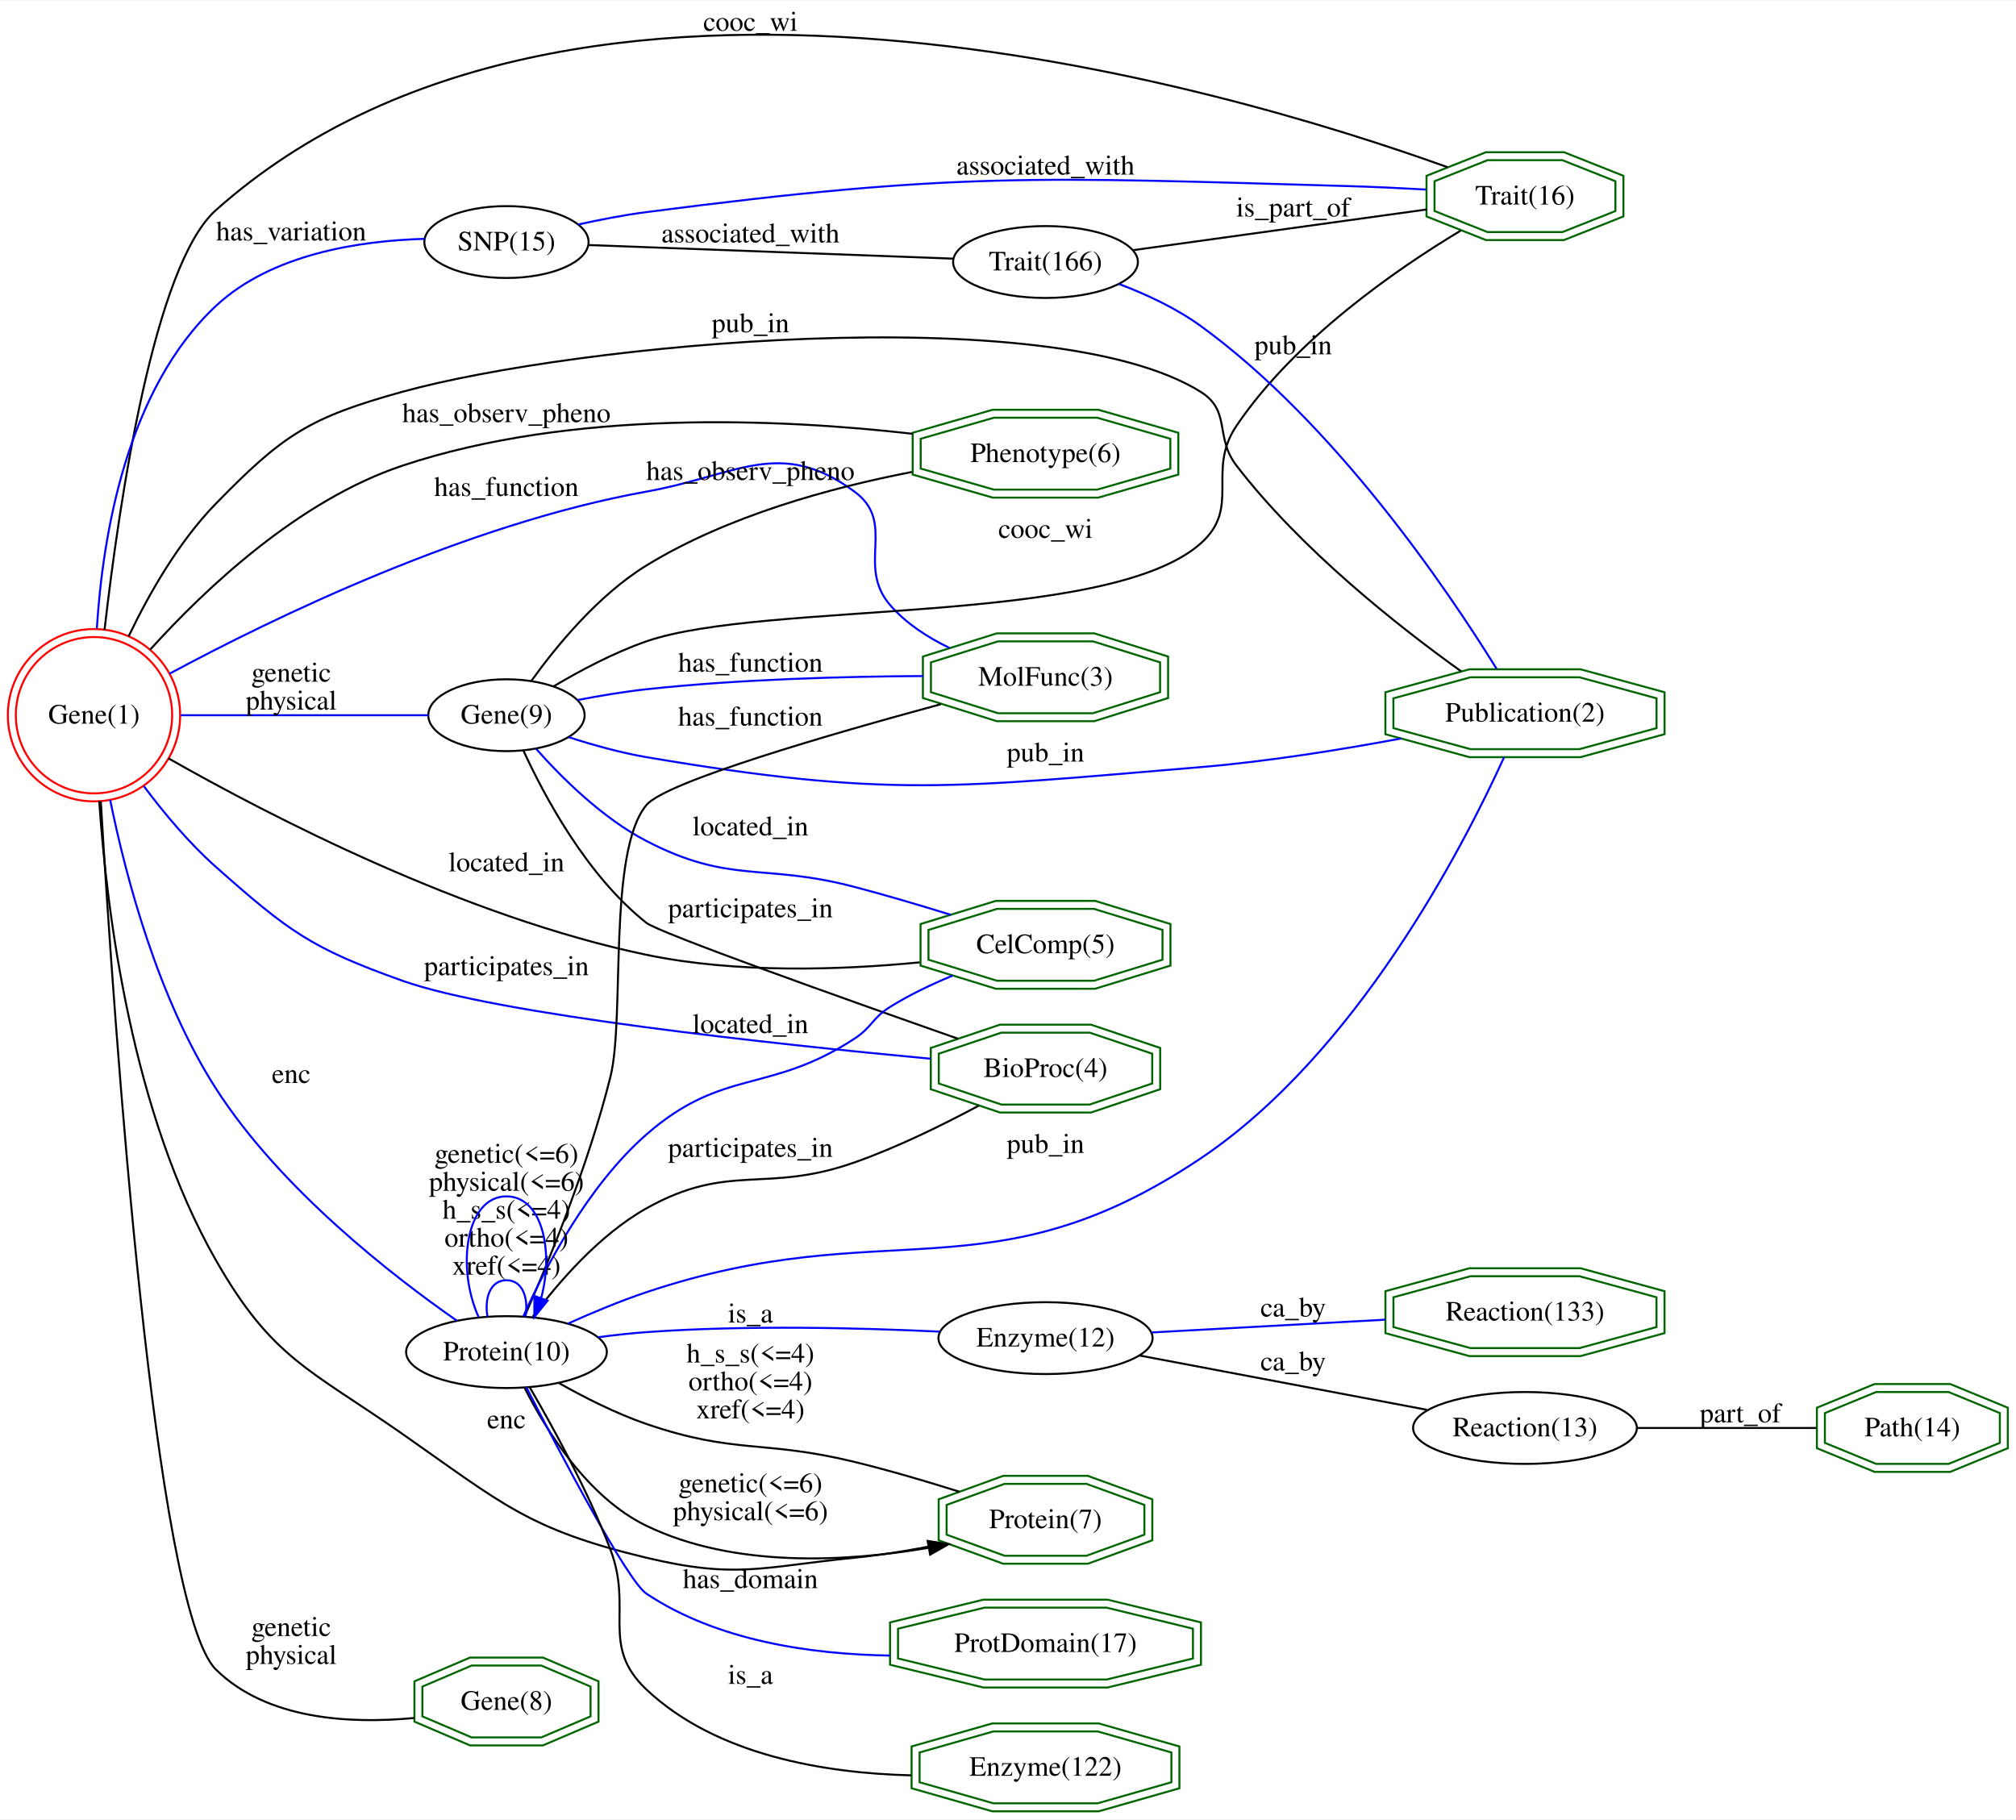
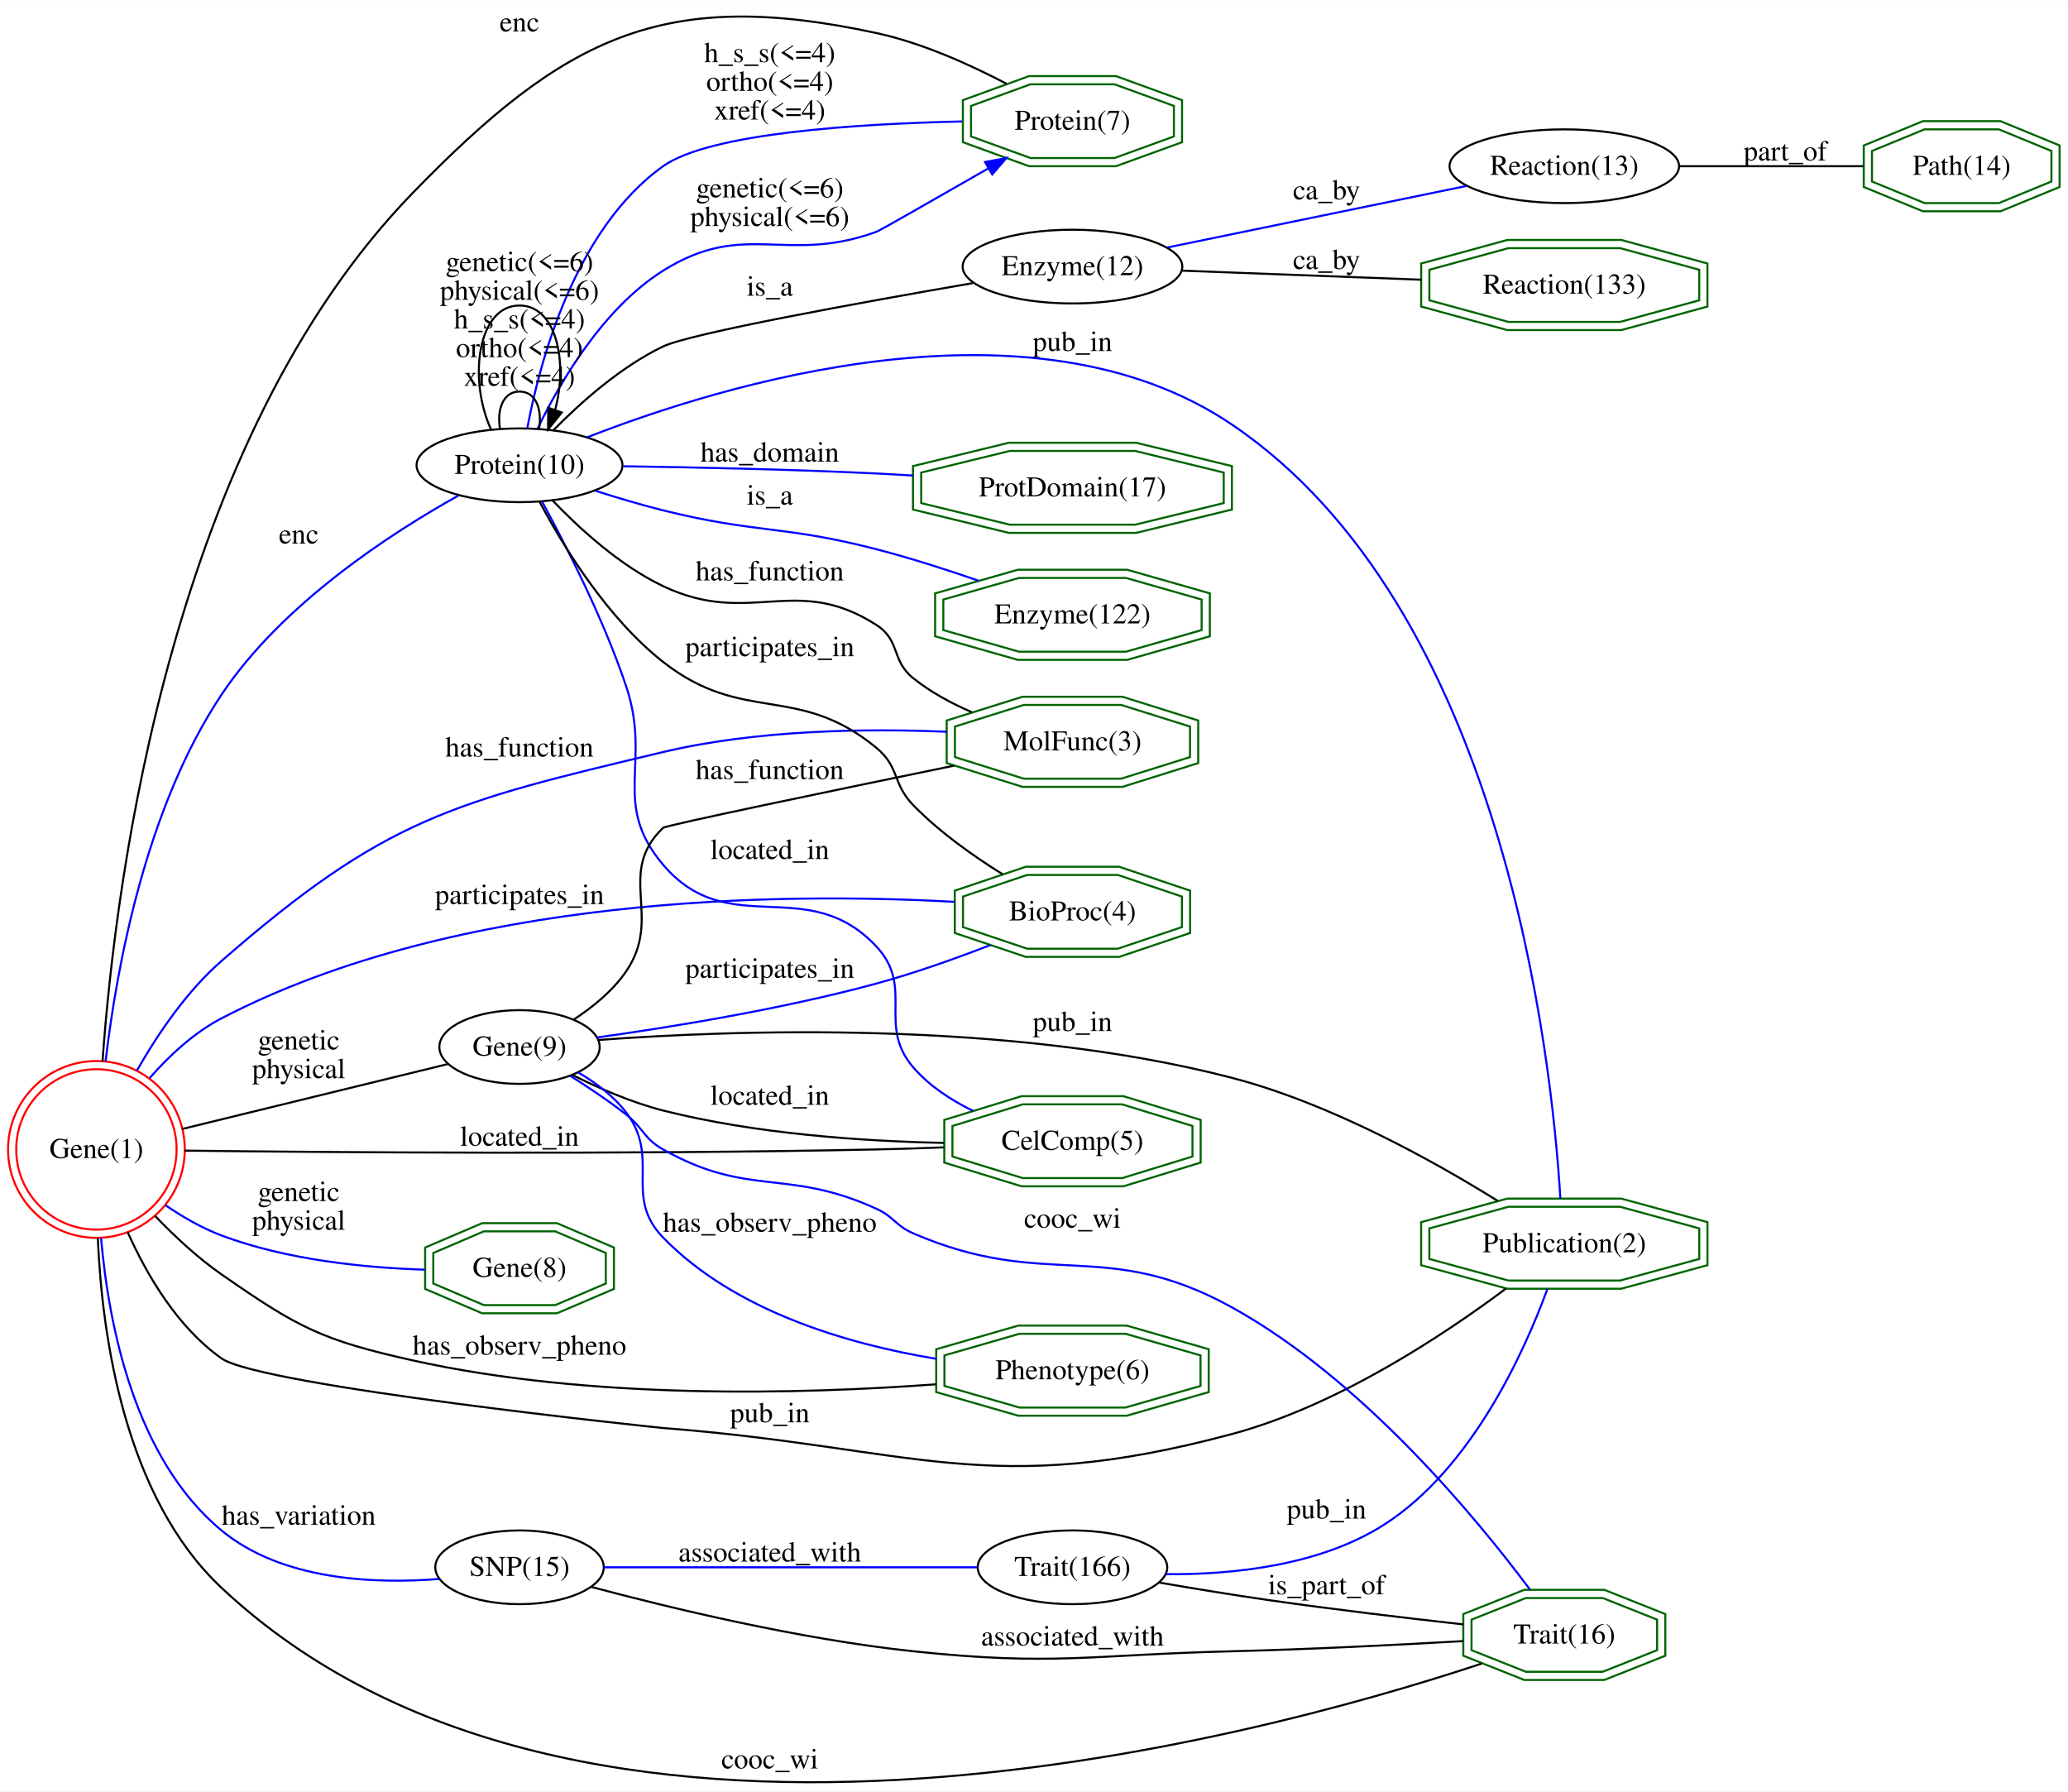
- <svg xmlns="http://www.w3.org/2000/svg" width="1346px" height="1215px" viewBox="0.00 0.00 1009.75 911.00">
-   <g id="graph0" class="graph" transform=" rotate(0) translate(4 907)">
-     <polygon fill="white" stroke="transparent" points="-4,4 -4,-907 1005.75,-907 1005.75,4 -4,4" />
+ <svg xmlns="http://www.w3.org/2000/svg" width="1346px" height="1166px" viewBox="0.00 0.00 1009.75 874.42">
+   <g id="graph0" class="graph" transform=" rotate(0) translate(4 870.42)">
+     <polygon fill="white" stroke="transparent" points="-4,4 -4,-870.42 1005.75,-870.42 1005.75,4 -4,4" />
    <g id="node1" class="node">
-       <polygon fill="none" stroke="darkgreen" points="577.05,-560.54 577.05,-575.46 543.43,-586 495.88,-586 462.27,-575.46 462.27,-560.54 495.88,-550 543.43,-550 577.05,-560.54" />
-       <polygon fill="none" stroke="darkgreen" points="581.06,-557.61 581.06,-578.39 544.05,-590 495.27,-590 458.25,-578.39 458.25,-557.61 495.27,-546 544.05,-546 581.06,-557.61" />
-       <text text-anchor="middle" x="519.66" y="-563.8" font-family="Times,serif" font-size="14.00">MolFunc(3)</text>
+       <polygon fill="none" stroke="darkgreen" points="825.7,-255.96 825.7,-270.87 787.1,-281.42 732.51,-281.42 693.91,-270.87 693.91,-255.96 732.51,-245.42 787.1,-245.42 825.7,-255.96" />
+       <polygon fill="none" stroke="darkgreen" points="829.71,-252.91 829.71,-273.92 787.64,-285.42 731.97,-285.42 689.9,-273.92 689.9,-252.91 731.97,-241.42 787.64,-241.42 829.71,-252.91" />
+       <text text-anchor="middle" x="759.81" y="-259.22" font-family="Times,serif" font-size="14.00">Publication(2)</text>
    </g>
    <g id="node2" class="node">
-       <polygon fill="none" stroke="darkgreen" points="997.66,-184.54 997.66,-199.46 971.99,-210 935.69,-210 910.03,-199.46 910.03,-184.54 935.69,-174 971.99,-174 997.66,-184.54" />
-       <polygon fill="none" stroke="darkgreen" points="1001.65,-181.86 1001.65,-202.14 972.78,-214 934.91,-214 906.03,-202.14 906.03,-181.86 934.91,-170 972.78,-170 1001.65,-181.86" />
-       <text text-anchor="middle" x="953.84" y="-187.8" font-family="Times,serif" font-size="14.00">Path(14)</text>
+       <polygon fill="none" stroke="darkgreen" points="578.26,-305.96 578.26,-320.87 543.93,-331.42 495.38,-331.42 461.05,-320.87 461.05,-305.96 495.38,-295.42 543.93,-295.42 578.26,-305.96" />
+       <polygon fill="none" stroke="darkgreen" points="582.25,-303 582.25,-323.83 544.53,-335.42 494.79,-335.42 457.07,-323.83 457.07,-303 494.79,-291.42 544.53,-291.42 582.25,-303" />
+       <text text-anchor="middle" x="519.66" y="-309.22" font-family="Times,serif" font-size="14.00">CelComp(5)</text>
    </g>
    <g id="node3" class="node">
-       <polygon fill="none" stroke="darkgreen" points="805.11,-801.54 805.11,-816.46 778.57,-827 741.04,-827 714.51,-816.46 714.51,-801.54 741.04,-791 778.57,-791 805.11,-801.54" />
-       <polygon fill="none" stroke="darkgreen" points="809.12,-798.83 809.12,-819.17 779.34,-831 740.27,-831 710.49,-819.17 710.49,-798.83 740.27,-787 779.34,-787 809.12,-798.83" />
-       <text text-anchor="middle" x="759.81" y="-804.8" font-family="Times,serif" font-size="14.00">Trait(16)</text>
+       <polygon fill="none" stroke="darkgreen" points="569.18,-803.96 569.18,-818.87 540.17,-829.42 499.14,-829.42 470.13,-818.87 470.13,-803.96 499.14,-793.42 540.17,-793.42 569.18,-803.96" />
+       <polygon fill="none" stroke="darkgreen" points="573.16,-801.15 573.16,-821.68 540.87,-833.42 498.45,-833.42 466.15,-821.68 466.15,-801.15 498.45,-789.42 540.87,-789.42 573.16,-801.15" />
+       <text text-anchor="middle" x="519.66" y="-807.22" font-family="Times,serif" font-size="14.00">Protein(7)</text>
    </g>
    <g id="node4" class="node">
-       <polygon fill="none" stroke="darkgreen" points="291.79,-47.54 291.79,-62.46 267.12,-73 232.23,-73 207.56,-62.46 207.56,-47.54 232.23,-37 267.12,-37 291.79,-47.54" />
-       <polygon fill="none" stroke="darkgreen" points="295.77,-44.9 295.77,-65.1 267.93,-77 231.42,-77 203.58,-65.1 203.58,-44.9 231.42,-33 267.93,-33 295.77,-44.9" />
-       <text text-anchor="middle" x="249.67" y="-50.8" font-family="Times,serif" font-size="14.00">Gene(8)</text>
+       <polygon fill="none" stroke="darkgreen" points="593.51,-624.96 593.51,-639.87 550.25,-650.42 489.07,-650.42 445.8,-639.87 445.8,-624.96 489.07,-614.42 550.25,-614.42 593.51,-624.96" />
+       <polygon fill="none" stroke="darkgreen" points="597.52,-621.82 597.52,-643.01 550.73,-654.42 488.58,-654.42 441.79,-643.01 441.79,-621.82 488.58,-610.42 550.73,-610.42 597.52,-621.82" />
+       <text text-anchor="middle" x="519.66" y="-628.22" font-family="Times,serif" font-size="14.00">ProtDomain(17)</text>
    </g>
    <g id="node5" class="node">
-       <polygon fill="none" stroke="darkgreen" points="825.68,-242.54 825.68,-257.46 787.09,-268 732.52,-268 693.93,-257.46 693.93,-242.54 732.52,-232 787.09,-232 825.68,-242.54" />
-       <polygon fill="none" stroke="darkgreen" points="829.7,-239.49 829.7,-260.51 787.63,-272 731.98,-272 689.92,-260.51 689.92,-239.49 731.98,-228 787.63,-228 829.7,-239.49" />
-       <text text-anchor="middle" x="759.81" y="-245.8" font-family="Times,serif" font-size="14.00">Reaction(133)</text>
+       <polygon fill="none" stroke="darkgreen" points="577.05,-500.96 577.05,-515.87 543.43,-526.42 495.88,-526.42 462.27,-515.87 462.27,-500.96 495.88,-490.42 543.43,-490.42 577.05,-500.96" />
+       <polygon fill="none" stroke="darkgreen" points="581.06,-498.03 581.06,-518.81 544.05,-530.42 495.27,-530.42 458.25,-518.81 458.25,-498.03 495.27,-486.42 544.05,-486.42 581.06,-498.03" />
+       <text text-anchor="middle" x="519.66" y="-504.22" font-family="Times,serif" font-size="14.00">MolFunc(3)</text>
    </g>
    <g id="node6" class="node">
-       <polygon fill="none" stroke="darkgreen" points="582.18,-672.54 582.18,-687.46 545.55,-698 493.76,-698 457.14,-687.46 457.14,-672.54 493.76,-662 545.55,-662 582.18,-672.54" />
-       <polygon fill="none" stroke="darkgreen" points="586.18,-669.53 586.18,-690.47 546.12,-702 493.2,-702 453.13,-690.47 453.13,-669.53 493.2,-658 546.12,-658 586.18,-669.53" />
-       <text text-anchor="middle" x="519.66" y="-675.8" font-family="Times,serif" font-size="14.00">Phenotype(6)</text>
+       <polygon fill="none" stroke="darkgreen" points="582.72,-562.96 582.72,-577.87 545.78,-588.42 493.53,-588.42 456.59,-577.87 456.59,-562.96 493.53,-552.42 545.78,-552.42 582.72,-562.96" />
+       <polygon fill="none" stroke="darkgreen" points="586.73,-559.94 586.73,-580.89 546.34,-592.42 492.97,-592.42 452.59,-580.89 452.59,-559.94 492.97,-548.42 546.34,-548.42 586.73,-559.94" />
+       <text text-anchor="middle" x="519.66" y="-566.22" font-family="Times,serif" font-size="14.00">Enzyme(122)</text>
    </g>
    <g id="node7" class="node">
-       <polygon fill="none" stroke="darkgreen" points="578.26,-426.54 578.26,-441.46 543.93,-452 495.38,-452 461.05,-441.46 461.05,-426.54 495.38,-416 543.93,-416 578.26,-426.54" />
-       <polygon fill="none" stroke="darkgreen" points="582.25,-423.59 582.25,-444.41 544.53,-456 494.79,-456 457.07,-444.41 457.07,-423.59 494.79,-412 544.53,-412 582.25,-423.59" />
-       <text text-anchor="middle" x="519.66" y="-429.8" font-family="Times,serif" font-size="14.00">CelComp(5)</text>
+       <polygon fill="none" stroke="darkgreen" points="825.68,-723.96 825.68,-738.87 787.09,-749.42 732.52,-749.42 693.93,-738.87 693.93,-723.96 732.52,-713.42 787.09,-713.42 825.68,-723.96" />
+       <polygon fill="none" stroke="darkgreen" points="829.7,-720.91 829.7,-741.92 787.63,-753.42 731.98,-753.42 689.92,-741.92 689.92,-720.91 731.98,-709.42 787.63,-709.42 829.7,-720.91" />
+       <text text-anchor="middle" x="759.81" y="-727.22" font-family="Times,serif" font-size="14.00">Reaction(133)</text>
    </g>
    <g id="node8" class="node">
-       <polygon fill="none" stroke="darkgreen" points="573.11,-364.54 573.11,-379.46 541.8,-390 497.52,-390 466.2,-379.46 466.2,-364.54 497.52,-354 541.8,-354 573.11,-364.54" />
-       <polygon fill="none" stroke="darkgreen" points="577.11,-361.67 577.11,-382.33 542.45,-394 496.86,-394 462.2,-382.33 462.2,-361.67 496.86,-350 542.45,-350 577.11,-361.67" />
-       <text text-anchor="middle" x="519.66" y="-367.8" font-family="Times,serif" font-size="14.00">BioProc(4)</text>
+       <polygon fill="none" stroke="darkgreen" points="997.66,-781.96 997.66,-796.87 971.99,-807.42 935.69,-807.42 910.03,-796.87 910.03,-781.96 935.69,-771.42 971.99,-771.42 997.66,-781.96" />
+       <polygon fill="none" stroke="darkgreen" points="1001.65,-779.28 1001.65,-799.55 972.78,-811.42 934.91,-811.42 906.03,-799.55 906.03,-779.28 934.91,-767.42 972.78,-767.42 1001.65,-779.28" />
+       <text text-anchor="middle" x="953.84" y="-785.22" font-family="Times,serif" font-size="14.00">Path(14)</text>
    </g>
    <g id="node9" class="node">
-       <polygon fill="none" stroke="darkgreen" points="825.7,-542.54 825.7,-557.46 787.1,-568 732.51,-568 693.91,-557.46 693.91,-542.54 732.51,-532 787.1,-532 825.7,-542.54" />
-       <polygon fill="none" stroke="darkgreen" points="829.71,-539.49 829.71,-560.51 787.64,-572 731.97,-572 689.9,-560.51 689.9,-539.49 731.97,-528 787.64,-528 829.71,-539.49" />
-       <text text-anchor="middle" x="759.81" y="-545.8" font-family="Times,serif" font-size="14.00">Publication(2)</text>
+       <polygon fill="none" stroke="darkgreen" points="573.11,-417.96 573.11,-432.87 541.8,-443.42 497.52,-443.42 466.2,-432.87 466.2,-417.96 497.52,-407.42 541.8,-407.42 573.11,-417.96" />
+       <polygon fill="none" stroke="darkgreen" points="577.11,-415.09 577.11,-435.75 542.45,-447.42 496.86,-447.42 462.2,-435.75 462.2,-415.09 496.86,-403.42 542.45,-403.42 577.11,-415.09" />
+       <text text-anchor="middle" x="519.66" y="-421.22" font-family="Times,serif" font-size="14.00">BioProc(4)</text>
    </g>
    <g id="node10" class="node">
-       <polygon fill="none" stroke="darkgreen" points="569.18,-138.54 569.18,-153.46 540.17,-164 499.14,-164 470.13,-153.46 470.13,-138.54 499.14,-128 540.17,-128 569.18,-138.54" />
-       <polygon fill="none" stroke="darkgreen" points="573.16,-135.74 573.16,-156.26 540.87,-168 498.45,-168 466.15,-156.26 466.15,-135.74 498.45,-124 540.87,-124 573.16,-135.74" />
-       <text text-anchor="middle" x="519.66" y="-141.8" font-family="Times,serif" font-size="14.00">Protein(7)</text>
+       <polygon fill="none" stroke="darkgreen" points="805.11,-64.96 805.11,-79.87 778.57,-90.42 741.04,-90.42 714.51,-79.87 714.51,-64.96 741.04,-54.42 778.57,-54.42 805.11,-64.96" />
+       <polygon fill="none" stroke="darkgreen" points="809.12,-62.25 809.12,-82.58 779.34,-94.42 740.27,-94.42 710.49,-82.58 710.49,-62.25 740.27,-50.42 779.34,-50.42 809.12,-62.25" />
+       <text text-anchor="middle" x="759.81" y="-68.22" font-family="Times,serif" font-size="14.00">Trait(16)</text>
    </g>
    <g id="node11" class="node">
-       <polygon fill="none" stroke="darkgreen" points="593.51,-76.54 593.51,-91.46 550.25,-102 489.07,-102 445.8,-91.46 445.8,-76.54 489.07,-66 550.25,-66 593.51,-76.54" />
-       <polygon fill="none" stroke="darkgreen" points="597.52,-73.4 597.52,-94.6 550.73,-106 488.58,-106 441.79,-94.6 441.79,-73.4 488.58,-62 550.73,-62 597.52,-73.4" />
-       <text text-anchor="middle" x="519.66" y="-79.8" font-family="Times,serif" font-size="14.00">ProtDomain(17)</text>
+       <polygon fill="none" stroke="darkgreen" points="291.79,-243.96 291.79,-258.87 267.12,-269.42 232.23,-269.42 207.56,-258.87 207.56,-243.96 232.23,-233.42 267.12,-233.42 291.79,-243.96" />
+       <polygon fill="none" stroke="darkgreen" points="295.77,-241.32 295.77,-261.52 267.93,-273.42 231.42,-273.42 203.58,-261.52 203.58,-241.32 231.42,-229.42 267.93,-229.42 295.77,-241.32" />
+       <text text-anchor="middle" x="249.67" y="-247.22" font-family="Times,serif" font-size="14.00">Gene(8)</text>
    </g>
    <g id="node12" class="node">
-       <polygon fill="none" stroke="darkgreen" points="582.72,-14.54 582.72,-29.46 545.78,-40 493.53,-40 456.59,-29.46 456.59,-14.54 493.53,-4 545.78,-4 582.72,-14.54" />
-       <polygon fill="none" stroke="darkgreen" points="586.73,-11.53 586.73,-32.47 546.34,-44 492.97,-44 452.59,-32.47 452.59,-11.53 492.97,0 546.34,0 586.73,-11.53" />
-       <text text-anchor="middle" x="519.66" y="-17.8" font-family="Times,serif" font-size="14.00">Enzyme(122)</text>
+       <polygon fill="none" stroke="darkgreen" points="582.18,-193.96 582.18,-208.87 545.55,-219.42 493.76,-219.42 457.14,-208.87 457.14,-193.96 493.76,-183.42 545.55,-183.42 582.18,-193.96" />
+       <polygon fill="none" stroke="darkgreen" points="586.18,-190.95 586.18,-211.88 546.12,-223.42 493.2,-223.42 453.13,-211.88 453.13,-190.95 493.2,-179.42 546.12,-179.42 586.18,-190.95" />
+       <text text-anchor="middle" x="519.66" y="-197.22" font-family="Times,serif" font-size="14.00">Phenotype(6)</text>
    </g>
    <g id="node13" class="node">
-       <ellipse fill="none" stroke="red" cx="43.08" cy="-549" rx="39.15" ry="39.15" />
-       <ellipse fill="none" stroke="red" cx="43.08" cy="-549" rx="43.15" ry="43.15" />
-       <text text-anchor="middle" x="43.08" y="-544.8" font-family="Times,serif" font-size="14.00">Gene(1)</text>
+       <ellipse fill="none" stroke="red" cx="43.08" cy="-309.42" rx="39.15" ry="39.15" />
+       <ellipse fill="none" stroke="red" cx="43.08" cy="-309.42" rx="43.15" ry="43.15" />
+       <text text-anchor="middle" x="43.08" y="-305.22" font-family="Times,serif" font-size="14.00">Gene(1)</text>
+     </g>
+     <g id="edge29" class="edge">
+       <path fill="none" stroke="black" d="M58.34,-269.03C67.99,-247.48 82.91,-222.4 104.15,-207.42 123.41,-193.83 318.54,-173.51 319.77,-173.42 442.77,-163.88 478.16,-138.55 597.34,-170.42 648.75,-184.16 700.76,-218.64 731.37,-241.53" />
+       <text text-anchor="middle" x="371.88" y="-176.22" font-family="Times,serif" font-size="14.00">pub_in</text>
+     </g>
+     <g id="edge27" class="edge">
+       <path fill="none" stroke="black" d="M86.25,-308.84C156.36,-308 301.33,-306.83 423.98,-309.42 434.67,-309.64 446.03,-310.01 457.04,-310.44" />
+       <text text-anchor="middle" x="249.67" y="-311.22" font-family="Times,serif" font-size="14.00">located_in</text>
+     </g>
+     <g id="edge21" class="edge">
+       <path fill="none" stroke="black" d="M46.06,-352.49C52.53,-443.22 80.1,-655.54 197.57,-776.42 271.75,-852.74 319.96,-876.93 423.98,-854.42 446.21,-849.6 469.49,-839.11 487.41,-829.7" />
+       <text text-anchor="middle" x="249.67" y="-855.22" font-family="Times,serif" font-size="14.00">enc</text>
+     </g>
+     <g id="edge24" class="edge">
+       <path fill="none" stroke="blue" d="M62.84,-347.9C73.1,-365.92 87.19,-386.62 104.15,-401.42 184.06,-471.09 216.64,-478.89 319.77,-503.42 365.31,-514.24 418.36,-515.01 458.21,-513.33" />
+       <text text-anchor="middle" x="249.67" y="-501.22" font-family="Times,serif" font-size="14.00">has_function</text>
+     </g>
+     <g id="edge28" class="edge">
+       <path fill="none" stroke="blue" d="M69.05,-344.25C78.75,-355.3 90.77,-366.45 104.15,-373.42 220.28,-433.86 378.71,-434.92 462.06,-430.29" />
+       <text text-anchor="middle" x="249.67" y="-429.22" font-family="Times,serif" font-size="14.00">participates_in</text>
+     </g>
+     <g id="edge19" class="edge">
+       <path fill="none" stroke="black" d="M43.75,-266.23C45.85,-217.61 57.02,-139.65 104.15,-95.42 278.1,67.82 606.48,-21 719.46,-58.41" />
+       <text text-anchor="middle" x="371.88" y="-7.22" font-family="Times,serif" font-size="14.00">cooc_wi</text>
+     </g>
+     <g id="edge22" class="edge">
+       <path fill="none" stroke="blue" d="M76.71,-282.25C85.19,-276.45 94.63,-271 104.15,-267.42 135.93,-255.45 174.21,-251.64 203.39,-250.72" />
+       <text text-anchor="middle" x="141.86" y="-284.22" font-family="Times,serif" font-size="14.00">genetic</text>
+       <text text-anchor="middle" x="141.86" y="-270.22" font-family="Times,serif" font-size="14.00">physical</text>
+     </g>
+     <g id="edge25" class="edge">
+       <path fill="none" stroke="black" d="M71.72,-276.95C81.3,-266.96 92.56,-256.48 104.15,-248.42 141.53,-222.42 153.14,-216.31 197.57,-206.42 284.24,-187.12 387.33,-189.9 452.87,-194.75" />
+       <text text-anchor="middle" x="249.67" y="-209.22" font-family="Times,serif" font-size="14.00">has_observ_pheno</text>
+     </g>
+     <g id="node14" class="node">
+       <ellipse fill="none" stroke="black" cx="249.67" cy="-643.42" rx="50.27" ry="18" />
+       <text text-anchor="middle" x="249.67" y="-639.22" font-family="Times,serif" font-size="14.00">Protein(10)</text>
+     </g>
+     <g id="edge20" class="edge">
+       <path fill="none" stroke="blue" d="M47.55,-352.42C53.13,-399.76 67.5,-476.43 104.15,-531.42 133.82,-575.92 187.04,-610.36 219.96,-628.71" />
+       <text text-anchor="middle" x="141.86" y="-605.22" font-family="Times,serif" font-size="14.00">enc</text>
+     </g>
+     <g id="node17" class="node">
+       <ellipse fill="none" stroke="black" cx="249.67" cy="-105.42" rx="41.13" ry="18" />
+       <text text-anchor="middle" x="249.67" y="-101.22" font-family="Times,serif" font-size="14.00">SNP(15)</text>
+     </g>
+     <g id="edge26" class="edge">
+       <path fill="none" stroke="blue" d="M45.33,-266.37C49.07,-223.23 61.93,-158.35 104.15,-123.42 133.57,-99.08 178.57,-97.19 210.53,-99.73" />
+       <text text-anchor="middle" x="141.86" y="-126.22" font-family="Times,serif" font-size="14.00">has_variation</text>
+     </g>
+     <g id="node19" class="node">
+       <ellipse fill="none" stroke="black" cx="249.67" cy="-359.42" rx="39.15" ry="18" />
+       <text text-anchor="middle" x="249.67" y="-355.22" font-family="Times,serif" font-size="14.00">Gene(9)</text>
+     </g>
+     <g id="edge23" class="edge">
+       <path fill="none" stroke="black" d="M84.99,-319.41C123.01,-328.7 178.97,-342.38 214.62,-351.09" />
+       <text text-anchor="middle" x="141.86" y="-358.22" font-family="Times,serif" font-size="14.00">genetic</text>
+       <text text-anchor="middle" x="141.86" y="-344.22" font-family="Times,serif" font-size="14.00">physical</text>
+     </g>
+     <g id="edge9" class="edge">
+       <path fill="none" stroke="blue" d="M282.74,-657.09C348.22,-682.67 499.39,-729.5 597.34,-663.42 729.88,-573.99 753.65,-355.51 757.89,-285.43" />
+       <text text-anchor="middle" x="519.66" y="-699.22" font-family="Times,serif" font-size="14.00">pub_in</text>
+     </g>
+     <g id="edge7" class="edge">
+       <path fill="none" stroke="blue" d="M260.72,-625.62C272.16,-604.65 290.71,-568.46 301.77,-535.42 314.31,-497.97 294.21,-478.51 319.77,-448.42 351.89,-410.61 390.15,-444.71 423.98,-408.42 442.67,-388.36 424.02,-370.14 441.98,-349.42 449.78,-340.41 460.32,-333.5 471.08,-328.26" />
+       <text text-anchor="middle" x="371.88" y="-451.22" font-family="Times,serif" font-size="14.00">located_in</text>
+     </g>
+     <g id="edge1" class="edge">
+       <path fill="none" stroke="blue" d="M253.48,-661.61C259.43,-693.39 276.51,-758.56 319.77,-789.42 342.47,-805.6 414.88,-810.14 465.75,-811.27" />
+       <text text-anchor="middle" x="371.88" y="-840.22" font-family="Times,serif" font-size="14.00">h_s_s(&lt;=4)</text>
+       <text text-anchor="middle" x="371.88" y="-826.22" font-family="Times,serif" font-size="14.00">ortho(&lt;=4)</text>
+       <text text-anchor="middle" x="371.88" y="-812.22" font-family="Times,serif" font-size="14.00">xref(&lt;=4)</text>
+     </g>
+     <g id="edge11" class="edge">
+       <path fill="none" stroke="blue" d="M258.52,-661.36C269.09,-683.28 290.08,-719.75 319.77,-738.42 359.63,-763.47 379.74,-741.3 423.98,-757.42 425.53,-757.98 453.52,-773.98 478.67,-788.41" />
+       <polygon fill="blue" stroke="blue" points="476.98,-791.48 487.4,-793.42 480.47,-785.41 476.98,-791.48" />
+       <text text-anchor="middle" x="371.88" y="-774.22" font-family="Times,serif" font-size="14.00">genetic(&lt;=6)</text>
+       <text text-anchor="middle" x="371.88" y="-760.22" font-family="Times,serif" font-size="14.00">physical(&lt;=6)</text>
+     </g>
+     <g id="edge3" class="edge">
+       <path fill="none" stroke="blue" d="M300.38,-642.94C335.03,-642.44 382.34,-641.43 423.98,-639.42 429.82,-639.13 435.86,-638.79 441.94,-638.42" />
+       <text text-anchor="middle" x="371.88" y="-645.22" font-family="Times,serif" font-size="14.00">has_domain</text>
+     </g>
+     <g id="edge4" class="edge">
+       <path fill="none" stroke="black" d="M265.93,-626.12C278.89,-612.59 298.69,-594.43 319.77,-584.42 362.29,-564.21 384.41,-590.93 423.98,-565.42 435.79,-557.8 431,-548.2 441.98,-539.42 450.39,-532.69 460.45,-527.24 470.48,-522.9" />
+       <text text-anchor="middle" x="371.88" y="-587.22" font-family="Times,serif" font-size="14.00">has_function</text>
+     </g>
+     <g id="edge5" class="edge">
+       <path fill="none" stroke="blue" d="M286.65,-631C297.24,-627.61 308.9,-624.13 319.77,-621.42 365.45,-610.03 378.4,-614.21 423.98,-602.42 440.44,-598.16 458.17,-592.47 473.79,-587.07" />
+       <text text-anchor="middle" x="371.88" y="-624.22" font-family="Times,serif" font-size="14.00">is_a</text>
+     </g>
+     <g id="edge8" class="edge">
+       <path fill="none" stroke="black" d="M259.53,-625.49C270.85,-604.22 292.3,-568.96 319.77,-547.42 359.07,-516.6 385.51,-537.25 423.98,-505.42 435.37,-495.98 431.64,-488 441.98,-477.42 454.67,-464.41 471.1,-452.75 485.49,-443.79" />
+       <text text-anchor="middle" x="371.88" y="-550.22" font-family="Times,serif" font-size="14.00">participates_in</text>
+     </g>
+     <g id="edge2" class="edge">
+       <path fill="none" stroke="black" d="M240.15,-661.2C238.53,-670.73 241.7,-679.42 249.67,-679.42 257.65,-679.42 260.82,-670.73 259.2,-661.2" />
+       <text text-anchor="middle" x="249.67" y="-710.22" font-family="Times,serif" font-size="14.00">h_s_s(&lt;=4)</text>
+       <text text-anchor="middle" x="249.67" y="-696.22" font-family="Times,serif" font-size="14.00">ortho(&lt;=4)</text>
+       <text text-anchor="middle" x="249.67" y="-682.22" font-family="Times,serif" font-size="14.00">xref(&lt;=4)</text>
+     </g>
+     <g id="edge10" class="edge">
+       <path fill="none" stroke="black" d="M235.74,-660.93C224.54,-685.52 229.18,-721.42 249.67,-721.42 267.61,-721.42 273.41,-693.94 267.07,-670.59" />
+       <polygon fill="black" stroke="black" points="270.27,-669.17 263.61,-660.93 263.68,-671.53 270.27,-669.17" />
+       <text text-anchor="middle" x="249.67" y="-738.22" font-family="Times,serif" font-size="14.00">genetic(&lt;=6)</text>
+       <text text-anchor="middle" x="249.67" y="-724.22" font-family="Times,serif" font-size="14.00">physical(&lt;=6)</text>
+     </g>
+     <g id="node15" class="node">
+       <ellipse fill="none" stroke="black" cx="519.66" cy="-740.42" rx="53.63" ry="18" />
+       <text text-anchor="middle" x="519.66" y="-736.22" font-family="Times,serif" font-size="14.00">Enzyme(12)</text>
+     </g>
+     <g id="edge6" class="edge">
+       <path fill="none" stroke="black" d="M266.29,-660.61C279.3,-673.84 299,-691.49 319.77,-701.42 333.27,-707.87 416.54,-722.95 470.97,-732.35" />
+       <text text-anchor="middle" x="371.88" y="-726.22" font-family="Times,serif" font-size="14.00">is_a</text>
+     </g>
+     <g id="edge12" class="edge">
+       <path fill="none" stroke="black" d="M573.21,-738.43C607.6,-737.13 652.87,-735.42 690.1,-734.01" />
+       <text text-anchor="middle" x="643.72" y="-739.22" font-family="Times,serif" font-size="14.00">ca_by</text>
+     </g>
+     <g id="node16" class="node">
+       <ellipse fill="none" stroke="black" cx="759.81" cy="-789.42" rx="56.04" ry="18" />
+       <text text-anchor="middle" x="759.81" y="-785.22" font-family="Times,serif" font-size="14.00">Reaction(13)</text>
+     </g>
+     <g id="edge13" class="edge">
+       <path fill="none" stroke="blue" d="M566.01,-749.75C607.85,-758.36 669.7,-771.08 711.99,-779.78" />
+       <text text-anchor="middle" x="643.72" y="-773.22" font-family="Times,serif" font-size="14.00">ca_by</text>
+     </g>
+     <g id="edge14" class="edge">
+       <path fill="none" stroke="black" d="M816.09,-789.42C844.46,-789.42 878.65,-789.42 905.74,-789.42" />
+       <text text-anchor="middle" x="867.72" y="-792.22" font-family="Times,serif" font-size="14.00">part_of</text>
+     </g>
+     <g id="edge15" class="edge">
+       <path fill="none" stroke="black" d="M284.54,-95.89C322.5,-85.74 386.07,-70.34 441.98,-64.42 510.64,-57.14 528.31,-62.71 597.34,-64.42 635.36,-65.36 678.37,-67.54 710.43,-69.39" />
+       <text text-anchor="middle" x="519.66" y="-67.22" font-family="Times,serif" font-size="14.00">associated_with</text>
+     </g>
+     <g id="node18" class="node">
+       <ellipse fill="none" stroke="black" cx="519.66" cy="-105.42" rx="46.28" ry="18" />
+       <text text-anchor="middle" x="519.66" y="-101.22" font-family="Times,serif" font-size="14.00">Trait(166)</text>
+     </g>
+     <g id="edge16" class="edge">
+       <path fill="none" stroke="blue" d="M290.79,-105.42C339.71,-105.42 422.16,-105.42 473.33,-105.42" />
+       <text text-anchor="middle" x="371.88" y="-108.22" font-family="Times,serif" font-size="14.00">associated_with</text>
+     </g>
+     <g id="edge18" class="edge">
+       <path fill="none" stroke="blue" d="M565.15,-102.06C597.28,-101.78 640.41,-106.01 672.1,-126.42 714.58,-153.77 740.12,-210.12 751.59,-241.35" />
+       <text text-anchor="middle" x="643.72" y="-129.22" font-family="Times,serif" font-size="14.00">pub_in</text>
+     </g>
+     <g id="edge17" class="edge">
+       <path fill="none" stroke="black" d="M562.07,-97.96C578.61,-95.1 597.85,-91.93 615.34,-89.42 646.99,-84.87 682.7,-80.63 710.58,-77.53" />
+       <text text-anchor="middle" x="643.72" y="-92.22" font-family="Times,serif" font-size="14.00">is_part_of</text>
+     </g>
+     <g id="edge35" class="edge">
+       <path fill="none" stroke="black" d="M288.11,-362.85C352.51,-367.64 487.87,-372.85 597.34,-344.42 645.45,-331.92 695.88,-303.85 727.32,-284.28" />
+       <text text-anchor="middle" x="519.66" y="-367.22" font-family="Times,serif" font-size="14.00">pub_in</text>
+     </g>
+     <g id="edge33" class="edge">
+       <path fill="none" stroke="black" d="M275.51,-345.75C288.34,-339.35 304.48,-332.3 319.77,-328.42 364.75,-317 417.13,-313.43 456.85,-312.61" />
+       <text text-anchor="middle" x="371.88" y="-331.22" font-family="Times,serif" font-size="14.00">located_in</text>
+     </g>
+     <g id="edge31" class="edge">
+       <path fill="none" stroke="black" d="M276.02,-372.75C285.36,-378.83 295.24,-386.82 301.77,-396.42 319.86,-422.97 296.57,-444.2 319.77,-466.42 321.09,-467.68 403.58,-484.81 461.9,-496.8" />
+       <text text-anchor="middle" x="371.88" y="-490.22" font-family="Times,serif" font-size="14.00">has_function</text>
+     </g>
+     <g id="edge34" class="edge">
+       <path fill="none" stroke="blue" d="M287.61,-364.09C322.98,-369.02 377.67,-377.82 423.98,-390.42 442.58,-395.47 462.67,-402.65 479.55,-409.19" />
+       <text text-anchor="middle" x="371.88" y="-393.22" font-family="Times,serif" font-size="14.00">participates_in</text>
    </g>
    <g id="edge30" class="edge">
-       <path fill="none" stroke="blue" d="M80.92,-569.8C132.43,-597.49 229.77,-644.84 319.77,-661 365.36,-669.18 386.62,-688.38 423.98,-661 445.4,-645.3 424.48,-623.99 441.98,-604 449.92,-594.92 460.64,-587.97 471.54,-582.71" />
-       <text text-anchor="middle" x="249.67" y="-658.8" font-family="Times,serif" font-size="14.00">has_function</text>
-     </g>
-     <g id="edge25" class="edge">
-       <path fill="none" stroke="black" d="M48.36,-591.75C55.76,-656.41 73.22,-774.46 104.15,-802 282.85,-961.1 610.3,-863.29 721.05,-823.49" />
-       <text text-anchor="middle" x="371.88" y="-891.8" font-family="Times,serif" font-size="14.00">cooc_wi</text>
-     </g>
-     <g id="edge29" class="edge">
-       <path fill="none" stroke="black" d="M46.5,-505.7C53.17,-393.74 73.4,-101.31 104.15,-71 129.69,-45.84 171.36,-43.67 203.41,-46.73" />
-       <text text-anchor="middle" x="141.86" y="-87.8" font-family="Times,serif" font-size="14.00">genetic</text>
-       <text text-anchor="middle" x="141.86" y="-73.8" font-family="Times,serif" font-size="14.00">physical</text>
-     </g>
-     <g id="edge31" class="edge">
-       <path fill="none" stroke="black" d="M71.16,-581.79C99.08,-612.68 145.74,-656.71 197.57,-674 282.33,-702.27 386.79,-697.5 453.08,-689.97" />
-       <text text-anchor="middle" x="249.67" y="-695.8" font-family="Times,serif" font-size="14.00">has_observ_pheno</text>
-     </g>
-     <g id="edge33" class="edge">
-       <path fill="none" stroke="black" d="M80.36,-527.4C131.6,-498.27 229.06,-447.89 319.77,-429 364.92,-419.6 417.06,-421.37 456.63,-425.21" />
-       <text text-anchor="middle" x="249.67" y="-470.8" font-family="Times,serif" font-size="14.00">located_in</text>
-     </g>
-     <g id="edge34" class="edge">
-       <path fill="none" stroke="blue" d="M68.04,-513.47C78.21,-499.88 90.81,-484.82 104.15,-473 140.56,-440.75 151.75,-432.31 197.57,-416 245.08,-399.09 383.48,-384.29 462.19,-376.93" />
-       <text text-anchor="middle" x="249.67" y="-418.8" font-family="Times,serif" font-size="14.00">participates_in</text>
-     </g>
-     <g id="edge35" class="edge">
-       <path fill="none" stroke="black" d="M60.42,-588.49C70.69,-609.95 85.54,-635.93 104.15,-655 137.96,-689.64 150.92,-698.09 197.57,-711 283.19,-734.7 522.02,-758.11 597.34,-711 612.84,-701.3 604.19,-688.5 615.34,-674 647.74,-631.85 696.36,-593.53 727.84,-570.98" />
-       <text text-anchor="middle" x="371.88" y="-740.8" font-family="Times,serif" font-size="14.00">pub_in</text>
-     </g>
-     <g id="edge27" class="edge">
-       <path fill="none" stroke="black" d="M45.7,-505.97C49.5,-449.67 62.16,-349.54 104.15,-276 132.29,-226.73 151.06,-221.49 197.57,-189 247.5,-154.13 260.54,-141.17 319.77,-127 364.82,-116.23 377.89,-122.42 423.98,-127 438.99,-128.49 455.15,-131.28 469.79,-134.28" />
-       <text text-anchor="middle" x="249.67" y="-191.8" font-family="Times,serif" font-size="14.00">enc</text>
-     </g>
-     <g id="node15" class="node">
-       <ellipse fill="none" stroke="black" cx="249.67" cy="-549" rx="39.15" ry="18" />
-       <text text-anchor="middle" x="249.67" y="-544.8" font-family="Times,serif" font-size="14.00">Gene(9)</text>
-     </g>
-     <g id="edge28" class="edge">
-       <path fill="none" stroke="blue" d="M86.47,-549C122.99,-549 175.23,-549 210.48,-549" />
-       <text text-anchor="middle" x="141.86" y="-565.8" font-family="Times,serif" font-size="14.00">genetic</text>
-       <text text-anchor="middle" x="141.86" y="-551.8" font-family="Times,serif" font-size="14.00">physical</text>
-     </g>
-     <g id="node16" class="node">
-       <ellipse fill="none" stroke="black" cx="249.67" cy="-230" rx="50.27" ry="18" />
-       <text text-anchor="middle" x="249.67" y="-225.8" font-family="Times,serif" font-size="14.00">Protein(10)</text>
-     </g>
-     <g id="edge26" class="edge">
-       <path fill="none" stroke="blue" d="M51.18,-506.56C59.29,-466.79 75.32,-406.91 104.15,-362 136.56,-311.53 192.98,-267.91 224.89,-245.68" />
-       <text text-anchor="middle" x="141.86" y="-364.8" font-family="Times,serif" font-size="14.00">enc</text>
-     </g>
-     <g id="node18" class="node">
-       <ellipse fill="none" stroke="black" cx="249.67" cy="-786" rx="41.13" ry="18" />
-       <text text-anchor="middle" x="249.67" y="-781.8" font-family="Times,serif" font-size="14.00">SNP(15)</text>
+       <path fill="none" stroke="blue" d="M274.44,-345.34C283.27,-339.78 293.22,-333.13 301.77,-326.42 310.43,-319.62 310.19,-314.83 319.77,-309.42 361.63,-285.78 380.27,-300.44 423.98,-280.42 432.72,-276.41 433.15,-272.23 441.98,-268.42 507.04,-240.3 535.28,-266.66 597.34,-232.42 661.09,-197.24 716.82,-129.66 742.97,-94.65" />
+       <text text-anchor="middle" x="519.66" y="-271.22" font-family="Times,serif" font-size="14.00">cooc_wi</text>
    </g>
    <g id="edge32" class="edge">
-       <path fill="none" stroke="blue" d="M44.51,-592.45C47.42,-639.13 59.45,-712.21 104.15,-754 132.12,-780.15 176.49,-786.7 208.7,-787.61" />
-       <text text-anchor="middle" x="141.86" y="-786.8" font-family="Times,serif" font-size="14.00">has_variation</text>
-     </g>
-     <g id="node14" class="node">
-       <ellipse fill="none" stroke="black" cx="759.81" cy="-192" rx="56.04" ry="18" />
-       <text text-anchor="middle" x="759.81" y="-187.8" font-family="Times,serif" font-size="14.00">Reaction(13)</text>
-     </g>
-     <g id="edge1" class="edge">
-       <path fill="none" stroke="black" d="M816.09,-192C844.46,-192 878.65,-192 905.74,-192" />
-       <text text-anchor="middle" x="867.72" y="-194.8" font-family="Times,serif" font-size="14.00">part_of</text>
-     </g>
-     <g id="edge3" class="edge">
-       <path fill="none" stroke="blue" d="M285.32,-556.61C296.28,-558.73 308.49,-560.78 319.77,-562 366.14,-567.03 418.91,-568.42 458.44,-568.62" />
-       <text text-anchor="middle" x="371.88" y="-570.8" font-family="Times,serif" font-size="14.00">has_function</text>
-     </g>
-     <g id="edge2" class="edge">
-       <path fill="none" stroke="black" d="M273.19,-563.41C286.31,-571.2 303.44,-580.35 319.77,-586 378.97,-606.48 550.44,-593.48 597.34,-635 617.86,-653.17 599.96,-671.31 615.34,-694 644.62,-737.21 695.02,-772.13 727.62,-791.73" />
-       <text text-anchor="middle" x="519.66" y="-637.8" font-family="Times,serif" font-size="14.00">cooc_wi</text>
-     </g>
-     <g id="edge4" class="edge">
-       <path fill="none" stroke="black" d="M262.12,-566.16C274.41,-583.27 295.48,-609.09 319.77,-624 360.28,-648.86 412.14,-662.99 452.74,-670.83" />
-       <text text-anchor="middle" x="371.88" y="-666.8" font-family="Times,serif" font-size="14.00">has_observ_pheno</text>
-     </g>
-     <g id="edge5" class="edge">
-       <path fill="none" stroke="blue" d="M264.52,-532.16C277.35,-517.7 297.72,-497.43 319.77,-486 361.88,-464.17 378.11,-475.07 423.98,-463 439.77,-458.85 456.88,-453.78 472.16,-449.05" />
-       <text text-anchor="middle" x="371.88" y="-488.8" font-family="Times,serif" font-size="14.00">located_in</text>
-     </g>
-     <g id="edge6" class="edge">
-       <path fill="none" stroke="black" d="M258.11,-531.41C268.64,-508.47 289.99,-468.5 319.77,-445 326.18,-439.94 419.32,-406.81 475.83,-386.96" />
-       <text text-anchor="middle" x="371.88" y="-447.8" font-family="Times,serif" font-size="14.00">participates_in</text>
-     </g>
-     <g id="edge7" class="edge">
-       <path fill="none" stroke="blue" d="M280.89,-538C292.84,-534.13 306.8,-530.2 319.77,-528 441.42,-507.37 474.38,-512.79 597.34,-523 630.76,-525.78 667.68,-531.73 697.77,-537.34" />
-       <text text-anchor="middle" x="519.66" y="-525.8" font-family="Times,serif" font-size="14.00">pub_in</text>
-     </g>
-     <g id="edge11" class="edge">
-       <path fill="none" stroke="black" d="M258.78,-247.9C270.17,-273.83 290.77,-323.61 301.77,-368 309.11,-397.59 300.24,-480.6 319.77,-504 329.51,-515.66 411.65,-539.46 467.27,-554.52" />
-       <text text-anchor="middle" x="371.88" y="-543.8" font-family="Times,serif" font-size="14.00">has_function</text>
-     </g>
-     <g id="edge14" class="edge">
-       <path fill="none" stroke="blue" d="M258.19,-248.08C268.81,-271.73 290.26,-313.18 319.77,-339 358.15,-372.57 381.3,-359.09 423.98,-387 432.93,-392.86 432.88,-397.36 441.98,-403 451.61,-408.98 462.61,-414.22 473.2,-418.61" />
-       <text text-anchor="middle" x="371.88" y="-389.8" font-family="Times,serif" font-size="14.00">located_in</text>
-     </g>
-     <g id="edge15" class="edge">
-       <path fill="none" stroke="black" d="M262.81,-247.68C275.18,-264.31 295.91,-288.6 319.77,-302 361.13,-325.22 379.25,-309.23 423.98,-325 445.44,-332.57 468.32,-343.83 486.21,-353.43" />
-       <text text-anchor="middle" x="371.88" y="-327.8" font-family="Times,serif" font-size="14.00">participates_in</text>
-     </g>
-     <g id="edge16" class="edge">
-       <path fill="none" stroke="blue" d="M280.51,-244.29C292.52,-249.7 306.63,-255.6 319.77,-260 440.11,-300.31 491.92,-256.35 597.34,-327 675.36,-379.29 728.74,-482.69 749.34,-527.93" />
-       <text text-anchor="middle" x="519.66" y="-329.8" font-family="Times,serif" font-size="14.00">pub_in</text>
-     </g>
-     <g id="edge9" class="edge">
-       <path fill="none" stroke="black" d="M275.78,-214.59C288.55,-207.37 304.55,-199.22 319.77,-194 364.3,-178.73 378.24,-186.13 423.98,-175 441.35,-170.77 460.23,-165.19 476.53,-160.06" />
-       <text text-anchor="middle" x="371.88" y="-224.8" font-family="Times,serif" font-size="14.00">h_s_s(&lt;=4)</text>
-       <text text-anchor="middle" x="371.88" y="-210.8" font-family="Times,serif" font-size="14.00">ortho(&lt;=4)</text>
-       <text text-anchor="middle" x="371.88" y="-196.8" font-family="Times,serif" font-size="14.00">xref(&lt;=4)</text>
-     </g>
-     <g id="edge17" class="edge">
-       <path fill="none" stroke="black" d="M258.83,-211.97C269.46,-190.94 290.25,-157.26 319.77,-143 363.73,-121.78 419.78,-124.91 461.16,-131.96" />
-       <polygon fill="black" stroke="black" points="460.62,-135.42 471.08,-133.78 461.88,-128.54 460.62,-135.42" />
-       <text text-anchor="middle" x="371.88" y="-159.8" font-family="Times,serif" font-size="14.00">genetic(&lt;=6)</text>
-       <text text-anchor="middle" x="371.88" y="-145.8" font-family="Times,serif" font-size="14.00">physical(&lt;=6)</text>
-     </g>
-     <g id="edge10" class="edge">
-       <path fill="none" stroke="blue" d="M259.66,-212.3C276.08,-180.29 310.12,-115.45 319.77,-109 355.23,-85.34 402.3,-78.6 441.74,-78" />
-       <text text-anchor="middle" x="371.88" y="-111.8" font-family="Times,serif" font-size="14.00">has_domain</text>
-     </g>
-     <g id="edge13" class="edge">
-       <path fill="none" stroke="black" d="M261.35,-212.32C272.68,-192.93 290.48,-160.64 301.77,-131 313.21,-100.98 296.41,-83.05 319.77,-61 354.84,-27.92 409.33,-19.07 452.41,-18" />
-       <text text-anchor="middle" x="371.88" y="-63.8" font-family="Times,serif" font-size="14.00">is_a</text>
-     </g>
-     <g id="edge8" class="edge">
-       <path fill="none" stroke="blue" d="M240.15,-247.78C238.53,-257.31 241.7,-266 249.67,-266 257.65,-266 260.82,-257.31 259.2,-247.78" />
-       <text text-anchor="middle" x="249.67" y="-296.8" font-family="Times,serif" font-size="14.00">h_s_s(&lt;=4)</text>
-       <text text-anchor="middle" x="249.67" y="-282.8" font-family="Times,serif" font-size="14.00">ortho(&lt;=4)</text>
-       <text text-anchor="middle" x="249.67" y="-268.8" font-family="Times,serif" font-size="14.00">xref(&lt;=4)</text>
-     </g>
-     <g id="edge18" class="edge">
-       <path fill="none" stroke="blue" d="M235.74,-247.52C224.54,-272.11 229.18,-308 249.67,-308 267.61,-308 273.41,-280.52 267.07,-257.18" />
-       <polygon fill="blue" stroke="blue" points="270.27,-255.75 263.61,-247.52 263.68,-258.11 270.27,-255.75" />
-       <text text-anchor="middle" x="249.67" y="-324.8" font-family="Times,serif" font-size="14.00">genetic(&lt;=6)</text>
-       <text text-anchor="middle" x="249.67" y="-310.8" font-family="Times,serif" font-size="14.00">physical(&lt;=6)</text>
-     </g>
-     <g id="node17" class="node">
-       <ellipse fill="none" stroke="black" cx="519.66" cy="-237" rx="53.63" ry="18" />
-       <text text-anchor="middle" x="519.66" y="-232.8" font-family="Times,serif" font-size="14.00">Enzyme(12)</text>
-     </g>
-     <g id="edge12" class="edge">
-       <path fill="none" stroke="blue" d="M295.55,-237.45C303.59,-238.51 311.92,-239.43 319.77,-240 369.54,-243.58 426.49,-242.16 466.66,-240.25" />
-       <text text-anchor="middle" x="371.88" y="-244.8" font-family="Times,serif" font-size="14.00">is_a</text>
-     </g>
-     <g id="edge20" class="edge">
-       <path fill="none" stroke="blue" d="M572.92,-239.85C607.29,-241.73 652.63,-244.2 689.93,-246.24" />
-       <text text-anchor="middle" x="643.72" y="-247.8" font-family="Times,serif" font-size="14.00">ca_by</text>
-     </g>
-     <g id="edge19" class="edge">
-       <path fill="none" stroke="black" d="M566.86,-228.27C608.25,-220.45 668.73,-209.02 710.69,-201.09" />
-       <text text-anchor="middle" x="643.72" y="-220.8" font-family="Times,serif" font-size="14.00">ca_by</text>
-     </g>
-     <g id="edge22" class="edge">
-       <path fill="none" stroke="blue" d="M285.63,-794.79C296.5,-797.2 308.57,-799.55 319.77,-801 475.17,-821.14 515.47,-818.51 672.1,-814 684.46,-813.64 697.8,-813 710.22,-812.3" />
-       <text text-anchor="middle" x="519.66" y="-819.8" font-family="Times,serif" font-size="14.00">associated_with</text>
-     </g>
-     <g id="node19" class="node">
-       <ellipse fill="none" stroke="black" cx="519.66" cy="-776" rx="46.28" ry="18" />
-       <text text-anchor="middle" x="519.66" y="-771.8" font-family="Times,serif" font-size="14.00">Trait(166)</text>
-     </g>
-     <g id="edge21" class="edge">
-       <path fill="none" stroke="black" d="M290.79,-784.5C339.71,-782.68 422.16,-779.6 473.33,-777.69" />
-       <text text-anchor="middle" x="371.88" y="-785.8" font-family="Times,serif" font-size="14.00">associated_with</text>
-     </g>
-     <g id="edge23" class="edge">
-       <path fill="none" stroke="black" d="M563.51,-781.94C604.89,-787.67 667.46,-796.34 710.56,-802.32" />
-       <text text-anchor="middle" x="643.72" y="-798.8" font-family="Times,serif" font-size="14.00">is_part_of</text>
-     </g>
-     <g id="edge24" class="edge">
-       <path fill="none" stroke="blue" d="M556.43,-765.02C569.98,-759.88 585.08,-752.9 597.34,-744 664.71,-695.08 721.02,-611.91 745.58,-572.28" />
-       <text text-anchor="middle" x="643.72" y="-729.8" font-family="Times,serif" font-size="14.00">pub_in</text>
+       <path fill="none" stroke="blue" d="M278.22,-347.08C286.81,-342.06 295.64,-335.5 301.77,-327.42 318.86,-304.9 300.08,-286.69 319.77,-266.42 354.7,-230.46 409.77,-214.38 453.11,-207.2" />
+       <text text-anchor="middle" x="371.88" y="-269.22" font-family="Times,serif" font-size="14.00">has_observ_pheno</text>
    </g>
  </g>
</svg>
